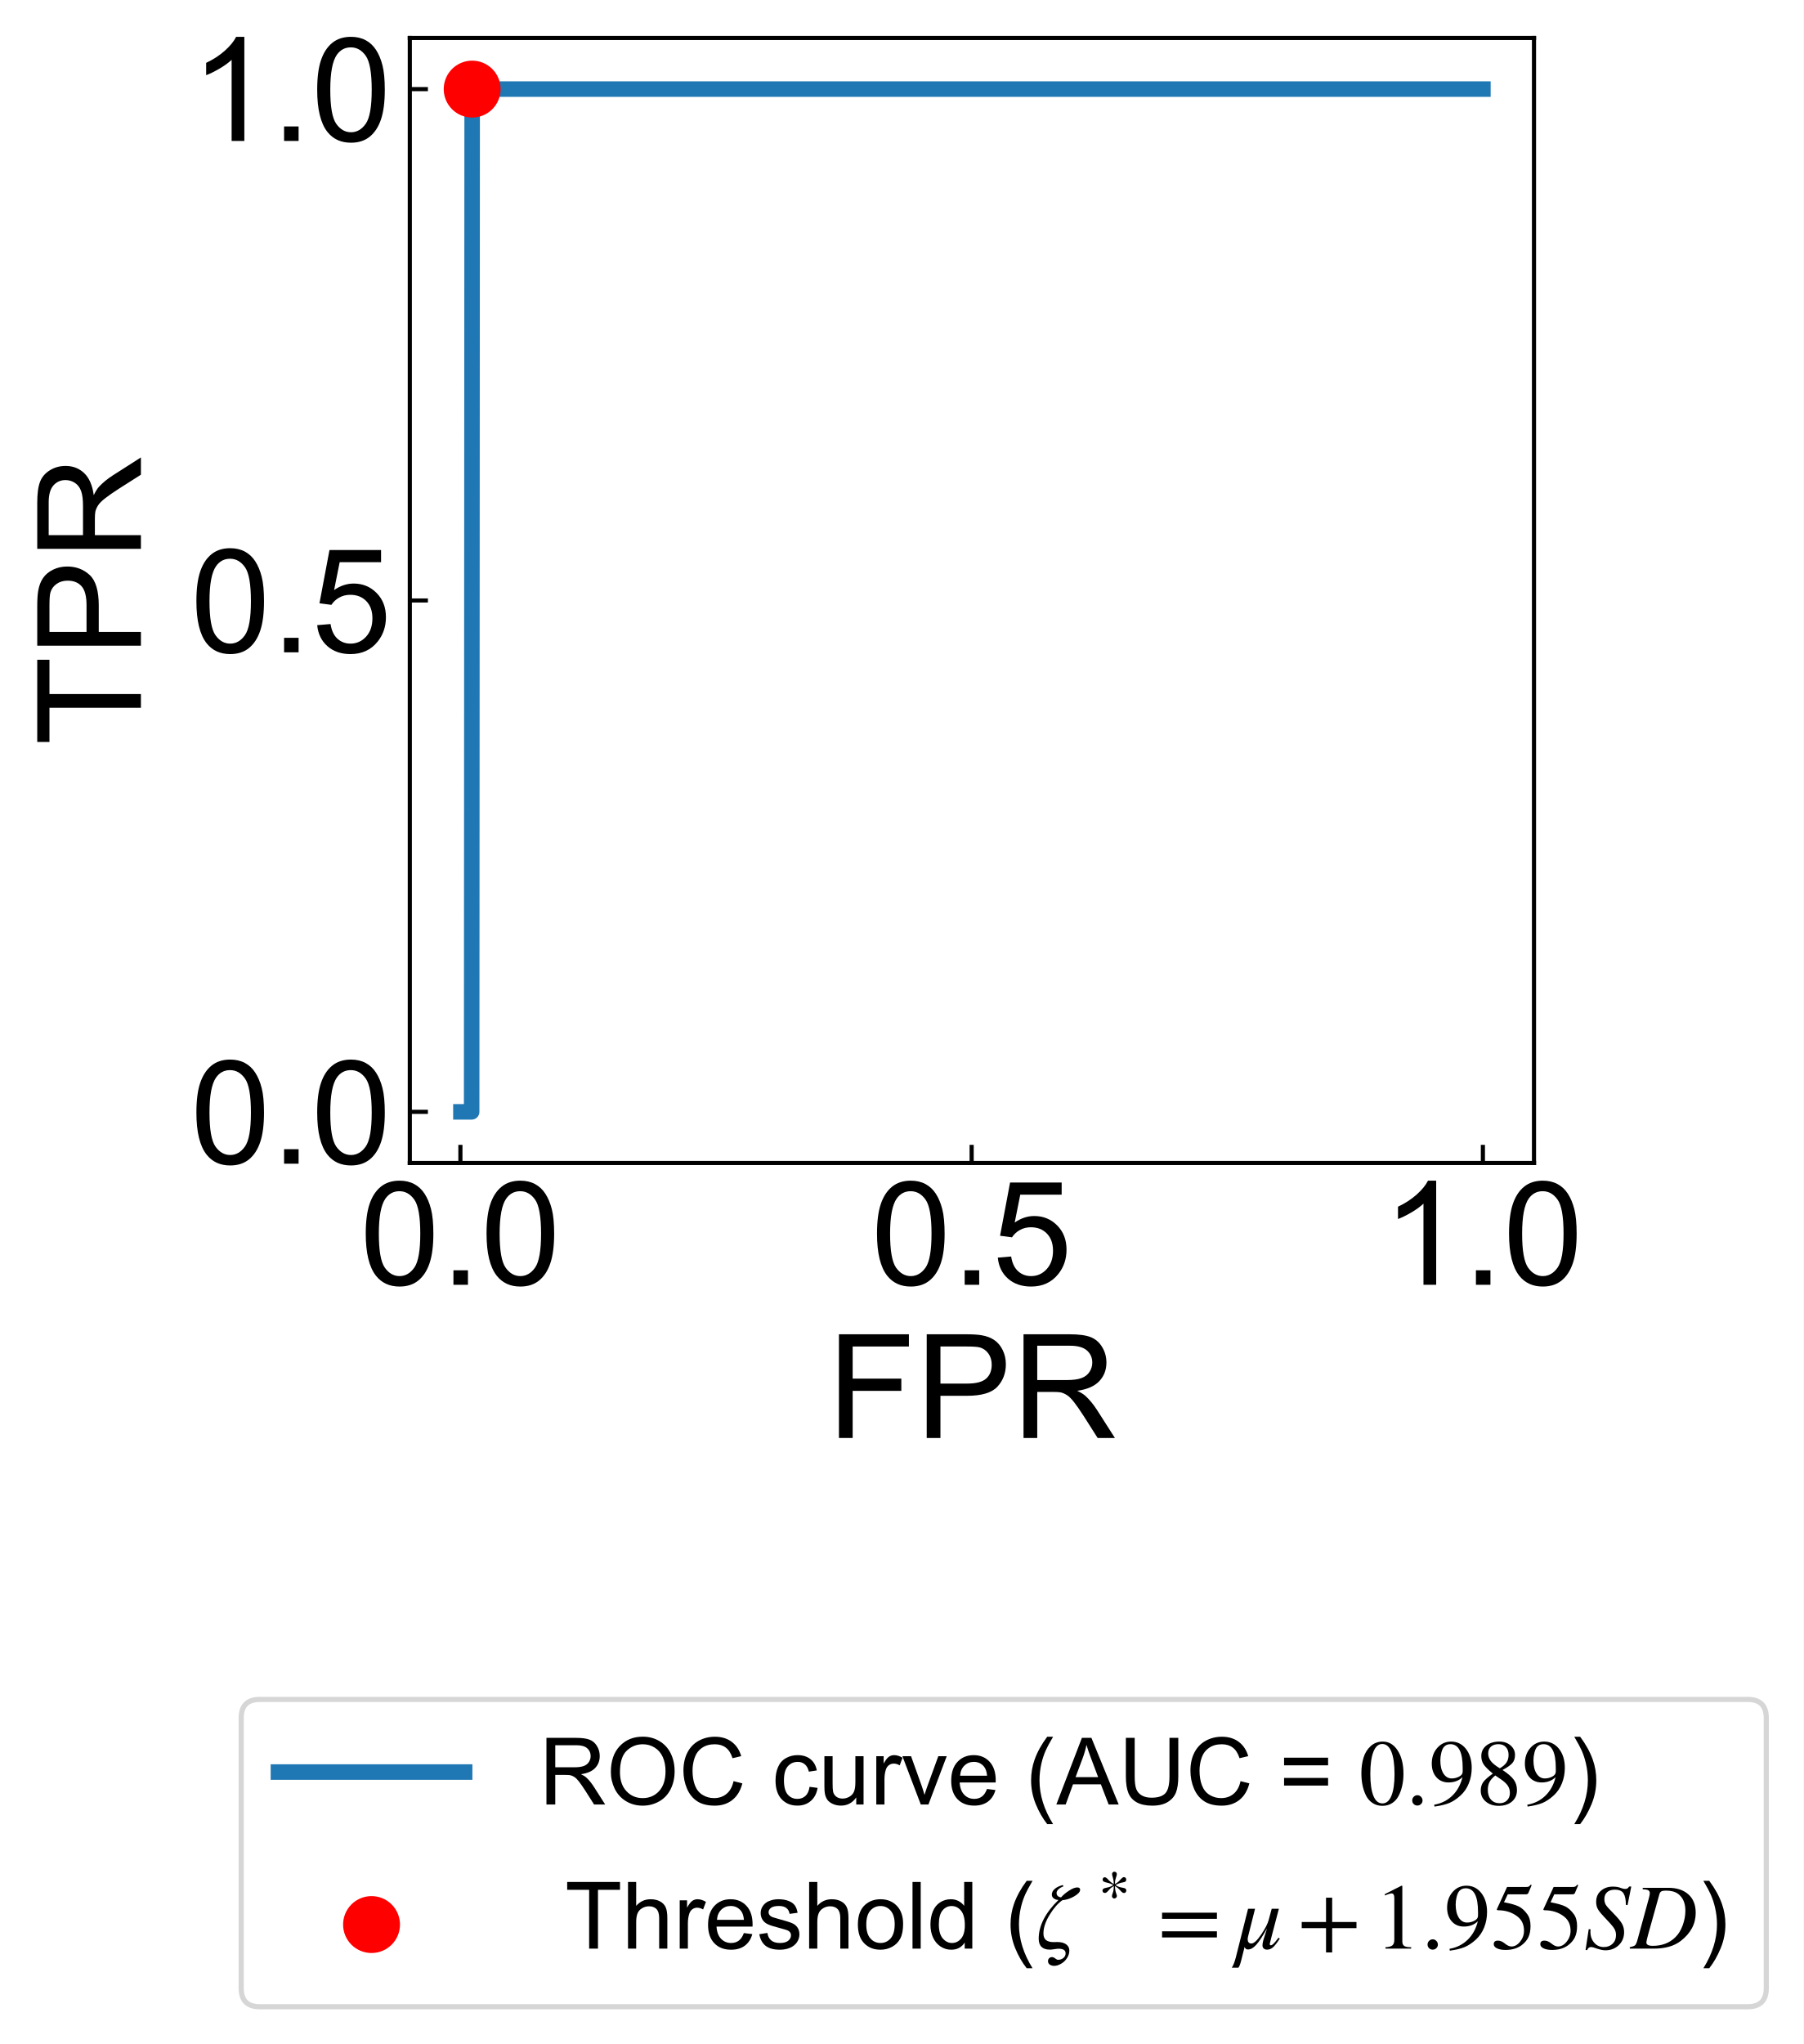
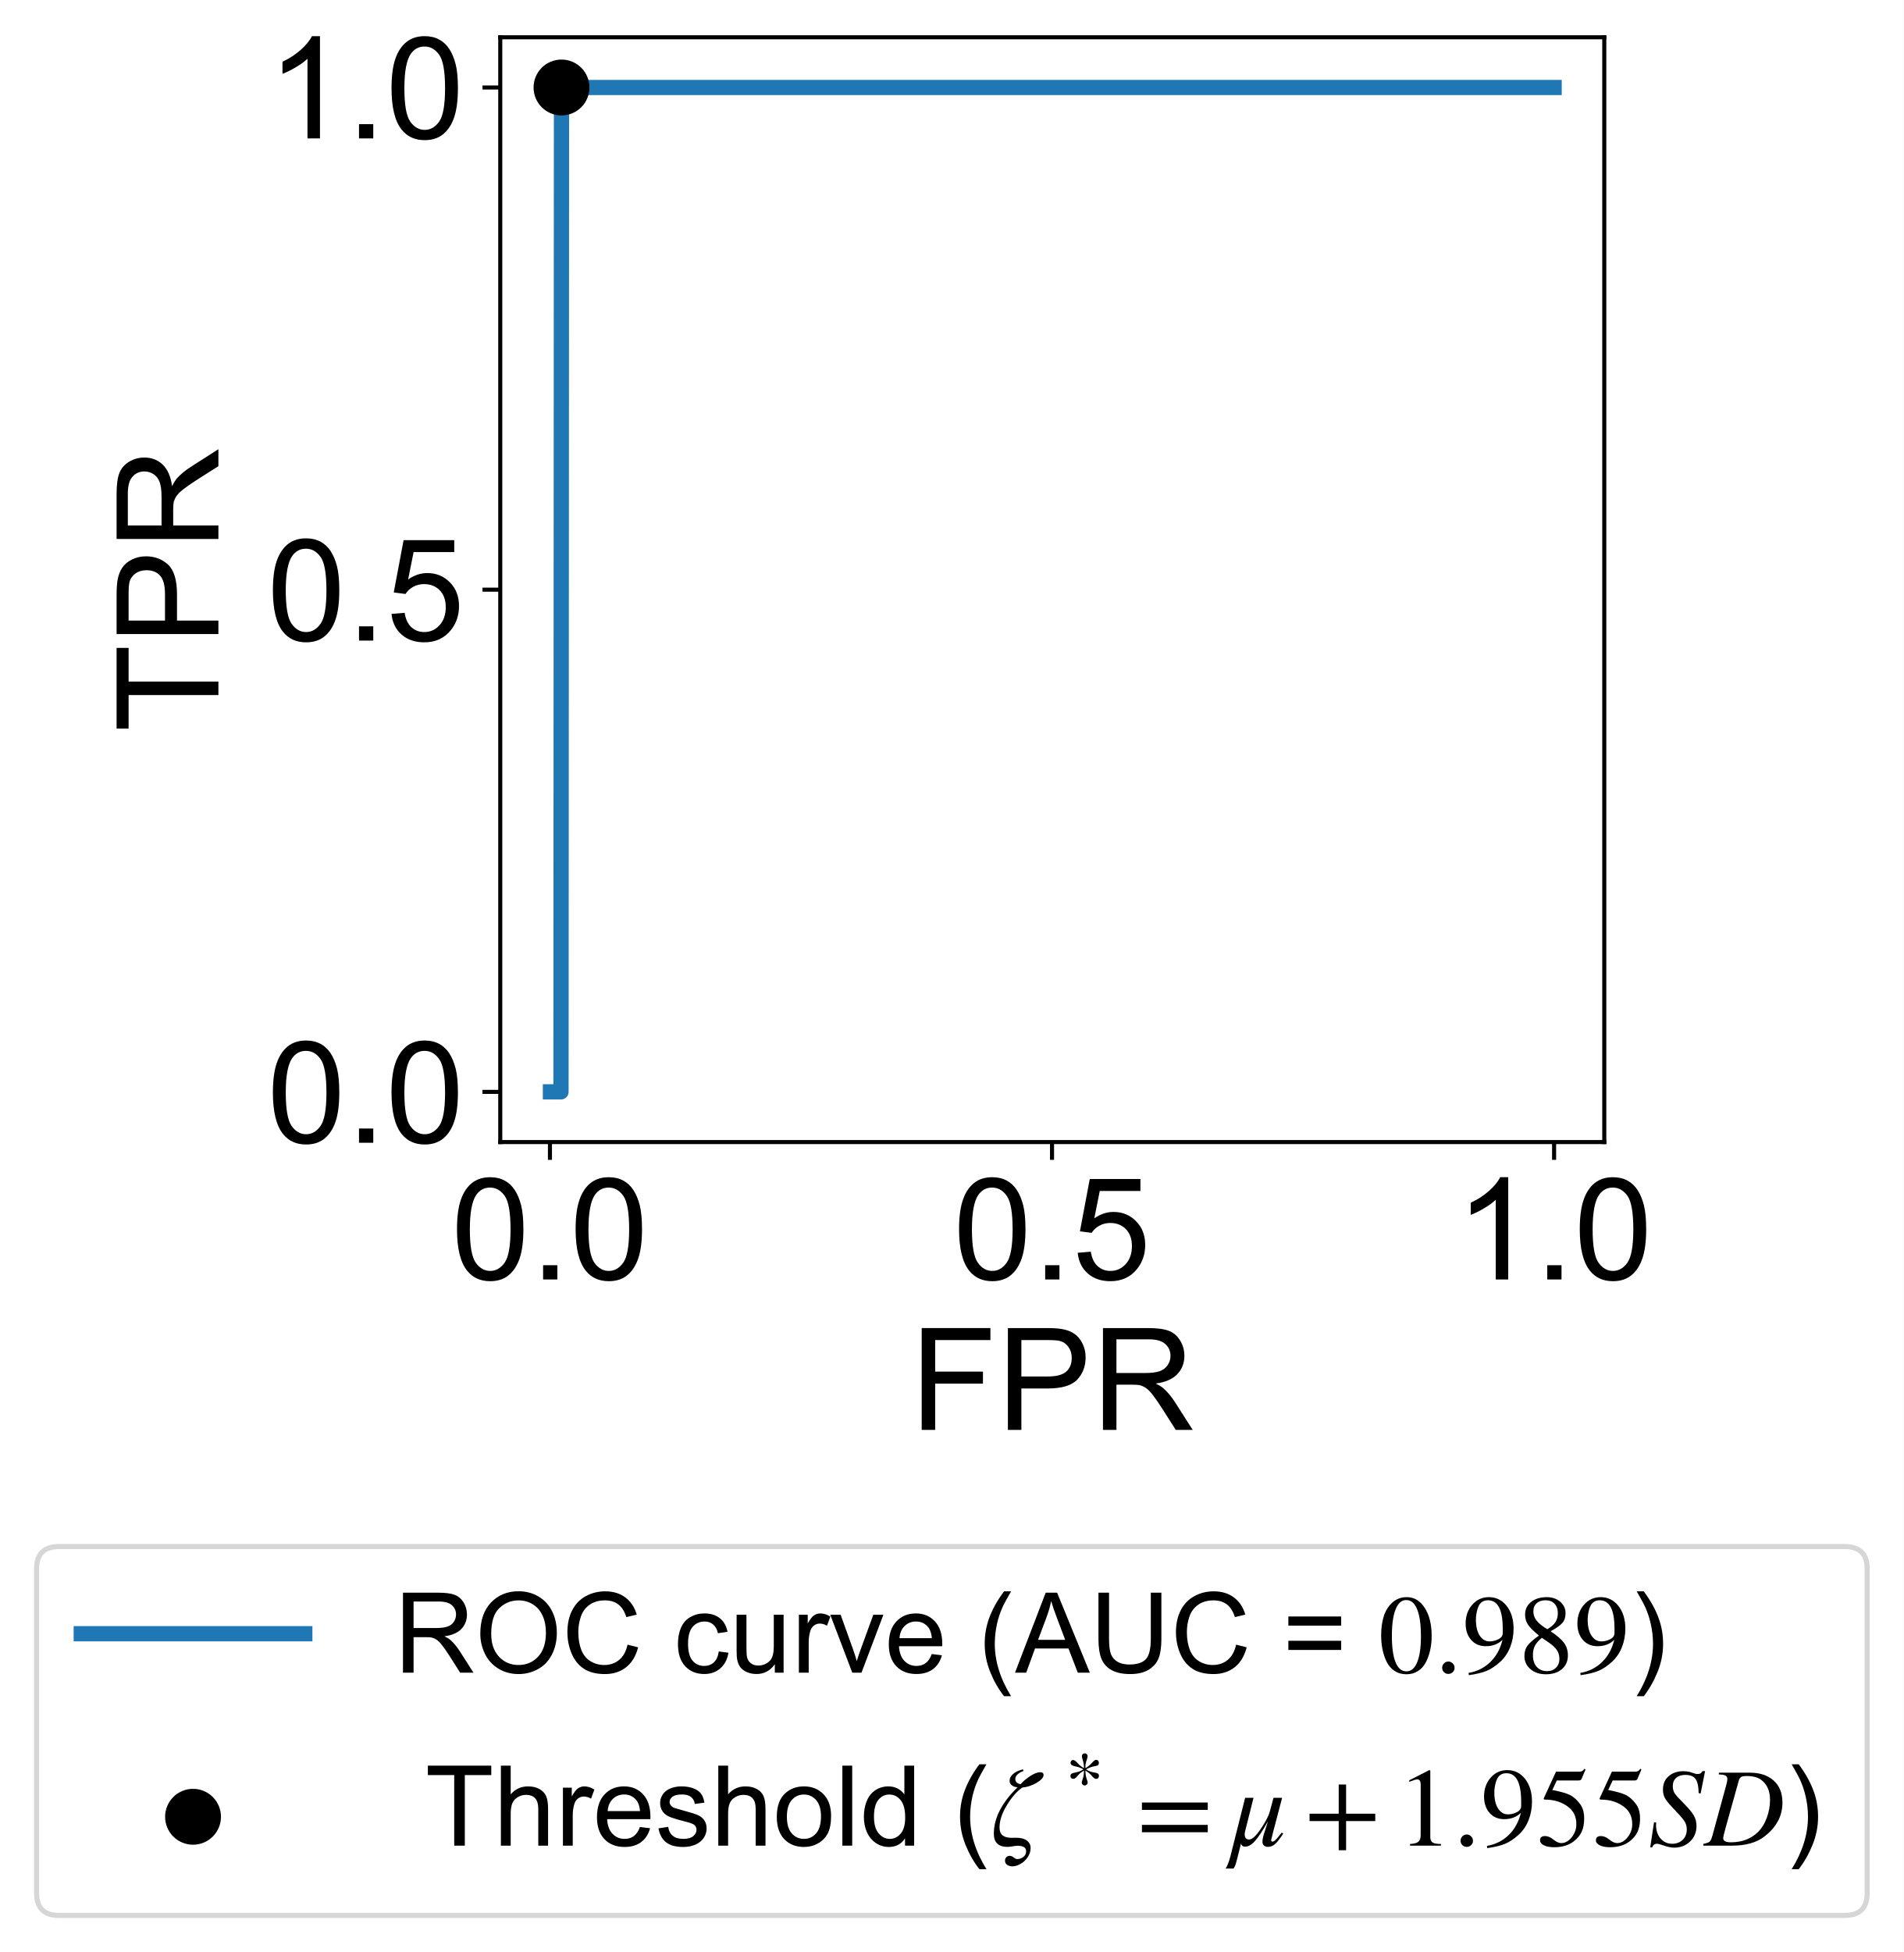
- <svg xmlns="http://www.w3.org/2000/svg" xmlns:xlink="http://www.w3.org/1999/xlink" height="395.057pt" version="1.1" viewBox="0 0 348.667 395.057" width="348.667pt">
+ <svg xmlns="http://www.w3.org/2000/svg" xmlns:xlink="http://www.w3.org/1999/xlink" height="384.185pt" version="1.1" viewBox="0 0 374.76 384.185" width="374.76pt">
  <defs>
    <style type="text/css">
*{stroke-linecap:butt;stroke-linejoin:round;}
  </style>
  </defs>
  <g id="figure_1">
    <g id="patch_1">
-       <path d="M 0 395.057  L 348.667 395.057  L 348.667 0  L 0 0  z " style="fill:#ffffff;" />
+       <path d="M 0 384.185  L 374.76 384.185  L 374.76 0  L 0 0  z " style="fill:#ffffff;" />
    </g>
    <g id="axes_1">
      <g id="patch_2">
-         <path d="M 79.227 224.777  L 296.558 224.777  L 296.558 7.337  L 79.227 7.337  z " style="fill:#ffffff;" />
+         <path d="M 98.479 224.777  L 315.81 224.777  L 315.81 7.337  L 98.479 7.337  z " style="fill:#ffffff;" />
      </g>
      <g id="line2d_1">
-         <path clip-path="url(#p631945761e)" d="M 286.679 17.221  L 206.463 17.221  L 182.966 17.221  L 165.169 17.221  L 150.108 17.221  L 139.924 17.221  L 132.938 17.221  L 128.62 17.221  L 124.929 17.221  L 122.128 17.221  L 118.437 17.221  L 113.988 17.221  L 110.857 17.221  L 107.1 17.221  L 104.002 17.221  L 101.003 17.221  L 98.366 17.221  L 96.554 17.221  L 95.697 17.221  L 95.301 17.221  L 94.774 17.221  L 94.181 17.221  L 93.917 17.221  L 93.752 17.221  L 93.588 17.221  L 93.522 17.221  L 93.357 17.221  L 93.225 17.221  L 93.159 17.221  L 93.027 17.221  L 92.896 17.221  L 92.764 17.221  L 92.665 17.221  L 92.566 17.221  L 92.401 17.221  L 92.302 17.221  L 92.171 17.221  L 92.072 17.221  L 91.973 17.221  L 91.808 17.221  L 91.643 17.221  L 91.445 17.221  L 91.281 17.221  L 91.182 214.894  L 91.116 214.894  L 91.083 214.894  L 91.05 214.894  L 90.984 214.894  L 90.918 214.894  L 90.918 214.894  L 90.786 214.894  L 90.72 214.894  L 90.655 214.894  L 90.556 214.894  L 90.49 214.894  L 90.424 214.894  L 90.358 214.894  L 90.292 214.894  L 90.193 214.894  L 90.127 214.894  L 89.929 214.894  L 89.765 214.894  L 89.699 214.894  L 89.468 214.894  L 89.27 214.894  L 89.171 214.894  L 89.171 214.894  L 89.139 214.894  L 89.139 214.894  L 89.139 214.894  L 89.139 214.894  L 89.139 214.894  L 89.139 214.894  L 89.139 214.894  L 89.139 214.894  L 89.139 214.894  L 89.139 214.894  L 89.139 214.894  L 89.106 214.894  L 89.106 214.894  L 89.106 214.894  L 89.106 214.894  L 89.106 214.894  L 89.106 214.894  L 89.106 214.894  L 89.106 214.894  L 89.106 214.894  L 89.106 214.894  L 89.106 214.894  L 89.106 214.894  L 89.106 214.894  L 89.106 214.894  L 89.106 214.894  L 89.106 214.894  L 89.106 214.894  L 89.106 214.894  L 89.106 214.894  L 89.106 214.894  L 89.106 214.894  L 89.106 214.894  L 89.106 214.894  " style="fill:none;stroke:#1f77b4;stroke-linecap:square;stroke-width:3;" />
+         <path clip-path="url(#p79694d69e8)" d="M 305.932 17.221  L 225.716 17.221  L 202.218 17.221  L 184.421 17.221  L 169.36 17.221  L 159.177 17.221  L 152.19 17.221  L 147.873 17.221  L 144.181 17.221  L 141.38 17.221  L 137.689 17.221  L 133.24 17.221  L 130.109 17.221  L 126.352 17.221  L 123.254 17.221  L 120.255 17.221  L 117.619 17.221  L 115.806 17.221  L 114.949 17.221  L 114.554 17.221  L 114.026 17.221  L 113.433 17.221  L 113.169 17.221  L 113.005 17.221  L 112.84 17.221  L 112.774 17.221  L 112.609 17.221  L 112.477 17.221  L 112.411 17.221  L 112.28 17.221  L 112.148 17.221  L 112.016 17.221  L 111.917 17.221  L 111.818 17.221  L 111.653 17.221  L 111.555 17.221  L 111.423 17.221  L 111.324 17.221  L 111.225 17.221  L 111.06 17.221  L 110.895 17.221  L 110.698 17.221  L 110.533 17.221  L 110.434 214.894  L 110.368 214.894  L 110.335 214.894  L 110.302 214.894  L 110.236 214.894  L 110.17 214.894  L 110.17 214.894  L 110.039 214.894  L 109.973 214.894  L 109.907 214.894  L 109.808 214.894  L 109.742 214.894  L 109.676 214.894  L 109.61 214.894  L 109.544 214.894  L 109.445 214.894  L 109.379 214.894  L 109.182 214.894  L 109.017 214.894  L 108.951 214.894  L 108.72 214.894  L 108.523 214.894  L 108.424 214.894  L 108.424 214.894  L 108.391 214.894  L 108.391 214.894  L 108.391 214.894  L 108.391 214.894  L 108.391 214.894  L 108.391 214.894  L 108.391 214.894  L 108.391 214.894  L 108.391 214.894  L 108.391 214.894  L 108.391 214.894  L 108.358 214.894  L 108.358 214.894  L 108.358 214.894  L 108.358 214.894  L 108.358 214.894  L 108.358 214.894  L 108.358 214.894  L 108.358 214.894  L 108.358 214.894  L 108.358 214.894  L 108.358 214.894  L 108.358 214.894  L 108.358 214.894  L 108.358 214.894  L 108.358 214.894  L 108.358 214.894  L 108.358 214.894  L 108.358 214.894  L 108.358 214.894  L 108.358 214.894  L 108.358 214.894  L 108.358 214.894  L 108.358 214.894  " style="fill:none;stroke:#1f77b4;stroke-linecap:square;stroke-width:3;" />
      </g>
      <g id="PathCollection_1">
        <defs>
-           <path d="M 0 5  C 1.326 5 2.598 4.473 3.536 3.536  C 4.473 2.598 5 1.326 5 0  C 5 -1.326 4.473 -2.598 3.536 -3.536  C 2.598 -4.473 1.326 -5 0 -5  C -1.326 -5 -2.598 -4.473 -3.536 -3.536  C -4.473 -2.598 -5 -1.326 -5 0  C -5 1.326 -4.473 2.598 -3.536 3.536  C -2.598 4.473 -1.326 5 0 5  z " id="me3231619fa" style="stroke:#ff0000;" />
+           <path d="M 0 5  C 1.326 5 2.598 4.473 3.536 3.536  C 4.473 2.598 5 1.326 5 0  C 5 -1.326 4.473 -2.598 3.536 -3.536  C 2.598 -4.473 1.326 -5 0 -5  C -1.326 -5 -2.598 -4.473 -3.536 -3.536  C -4.473 -2.598 -5 -1.326 -5 0  C -5 1.326 -4.473 2.598 -3.536 3.536  C -2.598 4.473 -1.326 5 0 5  z " id="m059c9d58eb" style="stroke:#000000;" />
        </defs>
-         <g clip-path="url(#p631945761e)">
-           <use style="fill:#ff0000;stroke:#ff0000;" x="91.281" xlink:href="#me3231619fa" y="17.221" />
+         <g clip-path="url(#p79694d69e8)">
+           <use style="stroke:#000000;" x="110.533" xlink:href="#m059c9d58eb" y="17.221" />
        </g>
      </g>
      <g id="matplotlib.axis_1">
        <g id="xtick_1">
          <g id="line2d_2">
            <defs>
-               <path d="M 0 0  L 0 -3.5  " id="mc881241158" style="stroke:#000000;stroke-width:0.8;" />
-             </defs>
-             <g>
-               <use style="stroke:#000000;stroke-width:0.8;" x="89.007" xlink:href="#mc881241158" y="224.777" />
+               <path d="M 0 0  L 0 3.5  " id="m84f52d909e" style="stroke:#000000;stroke-width:0.8;" />
+             </defs>
+             <g>
+               <use style="stroke:#000000;stroke-width:0.8;" x="108.259" xlink:href="#m84f52d909e" y="224.777" />
            </g>
          </g>
          <g id="text_1">
            <defs>
              <path d="M 4.156 35.297  Q 4.156 48 6.766 55.734  Q 9.375 63.484 14.516 67.672  Q 19.672 71.875 27.484 71.875  Q 33.25 71.875 37.594 69.547  Q 41.938 67.234 44.766 62.859  Q 47.609 58.5 49.219 52.219  Q 50.828 45.953 50.828 35.297  Q 50.828 22.703 48.234 14.969  Q 45.656 7.234 40.5 3  Q 35.359 -1.219 27.484 -1.219  Q 17.141 -1.219 11.234 6.203  Q 4.156 15.141 4.156 35.297  z M 13.188 35.297  Q 13.188 17.672 17.312 11.828  Q 21.438 6 27.484 6  Q 33.547 6 37.672 11.859  Q 41.797 17.719 41.797 35.297  Q 41.797 52.984 37.672 58.781  Q 33.547 64.594 27.391 64.594  Q 21.344 64.594 17.719 59.469  Q 13.188 52.938 13.188 35.297  z " id="ArialMT-48" />
              <path d="M 9.078 0  L 9.078 10.016  L 19.094 10.016  L 19.094 0  z " id="ArialMT-46" />
            </defs>
-             <g transform="translate(69.5467 248.3192)scale(0.28 -0.28)">
+             <g transform="translate(88.79895 251.8192)scale(0.28 -0.28)">
              <use xlink:href="#ArialMT-48" />
              <use x="55.615" xlink:href="#ArialMT-46" />
              <use x="83.398" xlink:href="#ArialMT-48" />
            </g>
          </g>
        </g>
        <g id="xtick_2">
          <g id="line2d_3">
            <g>
-               <use style="stroke:#000000;stroke-width:0.8;" x="187.843" xlink:href="#mc881241158" y="224.777" />
+               <use style="stroke:#000000;stroke-width:0.8;" x="207.095" xlink:href="#m84f52d909e" y="224.777" />
            </g>
          </g>
          <g id="text_2">
            <defs>
              <path d="M 4.156 18.75  L 13.375 19.531  Q 14.406 12.797 18.141 9.391  Q 21.875 6 27.156 6  Q 33.5 6 37.891 10.781  Q 42.281 15.578 42.281 23.484  Q 42.281 31 38.062 35.344  Q 33.844 39.703 27 39.703  Q 22.75 39.703 19.328 37.766  Q 15.922 35.844 13.969 32.766  L 5.719 33.844  L 12.641 70.609  L 48.25 70.609  L 48.25 62.203  L 19.672 62.203  L 15.828 42.969  Q 22.266 47.469 29.344 47.469  Q 38.719 47.469 45.156 40.969  Q 51.609 34.469 51.609 24.266  Q 51.609 14.547 45.953 7.469  Q 39.062 -1.219 27.156 -1.219  Q 17.391 -1.219 11.203 4.25  Q 5.031 9.719 4.156 18.75  z " id="ArialMT-53" />
            </defs>
-             <g transform="translate(168.3831 248.3192)scale(0.28 -0.28)">
+             <g transform="translate(187.6353 251.8192)scale(0.28 -0.28)">
              <use xlink:href="#ArialMT-48" />
              <use x="55.615" xlink:href="#ArialMT-46" />
              <use x="83.398" xlink:href="#ArialMT-53" />
            </g>
          </g>
        </g>
        <g id="xtick_3">
          <g id="line2d_4">
            <g>
-               <use style="stroke:#000000;stroke-width:0.8;" x="286.679" xlink:href="#mc881241158" y="224.777" />
+               <use style="stroke:#000000;stroke-width:0.8;" x="305.932" xlink:href="#m84f52d909e" y="224.777" />
            </g>
          </g>
          <g id="text_3">
            <defs>
              <path d="M 37.25 0  L 28.469 0  L 28.469 56  Q 25.297 52.984 20.141 49.953  Q 14.984 46.922 10.891 45.406  L 10.891 53.906  Q 18.266 57.375 23.781 62.297  Q 29.297 67.234 31.594 71.875  L 37.25 71.875  z " id="ArialMT-49" />
            </defs>
-             <g transform="translate(267.2194 248.3192)scale(0.28 -0.28)">
+             <g transform="translate(286.4717 251.8192)scale(0.28 -0.28)">
              <use xlink:href="#ArialMT-49" />
              <use x="55.615" xlink:href="#ArialMT-46" />
              <use x="83.398" xlink:href="#ArialMT-48" />
            </g>
          </g>
        </g>
        <g id="text_4">
          <defs>
            <path d="M 8.203 0  L 8.203 71.578  L 56.5 71.578  L 56.5 63.141  L 17.672 63.141  L 17.672 40.969  L 51.266 40.969  L 51.266 32.516  L 17.672 32.516  L 17.672 0  z " id="ArialMT-70" />
            <path d="M 7.719 0  L 7.719 71.578  L 34.719 71.578  Q 41.844 71.578 45.609 70.906  Q 50.875 70.016 54.438 67.547  Q 58.016 65.094 60.188 60.641  Q 62.359 56.203 62.359 50.875  Q 62.359 41.75 56.547 35.422  Q 50.734 29.109 35.547 29.109  L 17.188 29.109  L 17.188 0  z M 17.188 37.547  L 35.688 37.547  Q 44.875 37.547 48.734 40.969  Q 52.594 44.391 52.594 50.594  Q 52.594 55.078 50.312 58.266  Q 48.047 61.469 44.344 62.5  Q 41.938 63.141 35.5 63.141  L 17.188 63.141  z " id="ArialMT-80" />
            <path d="M 7.859 0  L 7.859 71.578  L 39.594 71.578  Q 49.172 71.578 54.141 69.641  Q 59.125 67.719 62.109 62.828  Q 65.094 57.953 65.094 52.047  Q 65.094 44.438 60.156 39.203  Q 55.219 33.984 44.922 32.562  Q 48.688 30.766 50.641 29  Q 54.781 25.203 58.5 19.484  L 70.953 0  L 59.031 0  L 49.562 14.891  Q 45.406 21.344 42.719 24.75  Q 40.047 28.172 37.922 29.531  Q 35.797 30.906 33.594 31.453  Q 31.984 31.781 28.328 31.781  L 17.328 31.781  L 17.328 0  z M 17.328 39.984  L 37.703 39.984  Q 44.188 39.984 47.844 41.328  Q 51.516 42.672 53.422 45.625  Q 55.328 48.578 55.328 52.047  Q 55.328 57.125 51.641 60.391  Q 47.953 63.672 39.984 63.672  L 17.328 63.672  z " id="ArialMT-82" />
          </defs>
-           <g transform="translate(159.8925 277.9261)scale(0.28 -0.28)">
+           <g transform="translate(179.1447 281.4261)scale(0.28 -0.28)">
            <use xlink:href="#ArialMT-70" />
            <use x="61.084" xlink:href="#ArialMT-80" />
            <use x="127.783" xlink:href="#ArialMT-82" />
          </g>
        </g>
      </g>
      <g id="matplotlib.axis_2">
        <g id="ytick_1">
          <g id="line2d_5">
            <defs>
-               <path d="M 0 0  L 3.5 0  " id="m7cd17fc19a" style="stroke:#000000;stroke-width:0.8;" />
-             </defs>
-             <g>
-               <use style="stroke:#000000;stroke-width:0.8;" x="79.227" xlink:href="#m7cd17fc19a" y="214.894" />
+               <path d="M 0 0  L -3.5 0  " id="mc8d5501d9b" style="stroke:#000000;stroke-width:0.8;" />
+             </defs>
+             <g>
+               <use style="stroke:#000000;stroke-width:0.8;" x="98.479" xlink:href="#mc8d5501d9b" y="214.894" />
            </g>
          </g>
          <g id="text_5">
-             <g transform="translate(36.80687 224.9146)scale(0.28 -0.28)">
+             <g transform="translate(52.55912 224.9146)scale(0.28 -0.28)">
              <use xlink:href="#ArialMT-48" />
              <use x="55.615" xlink:href="#ArialMT-46" />
              <use x="83.398" xlink:href="#ArialMT-48" />
            </g>
          </g>
        </g>
        <g id="ytick_2">
          <g id="line2d_6">
            <g>
-               <use style="stroke:#000000;stroke-width:0.8;" x="79.227" xlink:href="#m7cd17fc19a" y="116.057" />
+               <use style="stroke:#000000;stroke-width:0.8;" x="98.479" xlink:href="#mc8d5501d9b" y="116.057" />
            </g>
          </g>
          <g id="text_6">
-             <g transform="translate(36.80687 126.0782)scale(0.28 -0.28)">
+             <g transform="translate(52.55912 126.0782)scale(0.28 -0.28)">
              <use xlink:href="#ArialMT-48" />
              <use x="55.615" xlink:href="#ArialMT-46" />
              <use x="83.398" xlink:href="#ArialMT-53" />
            </g>
          </g>
        </g>
        <g id="ytick_3">
          <g id="line2d_7">
            <g>
-               <use style="stroke:#000000;stroke-width:0.8;" x="79.227" xlink:href="#m7cd17fc19a" y="17.221" />
+               <use style="stroke:#000000;stroke-width:0.8;" x="98.479" xlink:href="#mc8d5501d9b" y="17.221" />
            </g>
          </g>
          <g id="text_7">
-             <g transform="translate(36.80687 27.24188)scale(0.28 -0.28)">
+             <g transform="translate(52.55912 27.24188)scale(0.28 -0.28)">
              <use xlink:href="#ArialMT-49" />
              <use x="55.615" xlink:href="#ArialMT-46" />
              <use x="83.398" xlink:href="#ArialMT-48" />
            </g>
          </g>
        </g>
        <g id="text_8">
          <defs>
            <path d="M 25.922 0  L 25.922 63.141  L 2.344 63.141  L 2.344 71.578  L 59.078 71.578  L 59.078 63.141  L 35.406 63.141  L 35.406 0  z " id="ArialMT-84" />
          </defs>
-           <g transform="translate(27.24188 144.0573)rotate(-90)scale(0.28 -0.28)">
+           <g transform="translate(42.99412 144.0573)rotate(-90)scale(0.28 -0.28)">
            <use xlink:href="#ArialMT-84" />
            <use x="61.084" xlink:href="#ArialMT-80" />
            <use x="127.783" xlink:href="#ArialMT-82" />
          </g>
        </g>
      </g>
      <g id="patch_3">
-         <path d="M 79.227 224.777  L 79.227 7.337  " style="fill:none;stroke:#000000;stroke-linecap:square;stroke-linejoin:miter;stroke-width:0.8;" />
+         <path d="M 98.479 224.777  L 98.479 7.337  " style="fill:none;stroke:#000000;stroke-linecap:square;stroke-linejoin:miter;stroke-width:0.8;" />
      </g>
      <g id="patch_4">
-         <path d="M 296.558 224.777  L 296.558 7.337  " style="fill:none;stroke:#000000;stroke-linecap:square;stroke-linejoin:miter;stroke-width:0.8;" />
+         <path d="M 315.81 224.777  L 315.81 7.337  " style="fill:none;stroke:#000000;stroke-linecap:square;stroke-linejoin:miter;stroke-width:0.8;" />
      </g>
      <g id="patch_5">
-         <path d="M 79.227 224.777  L 296.558 224.777  " style="fill:none;stroke:#000000;stroke-linecap:square;stroke-linejoin:miter;stroke-width:0.8;" />
+         <path d="M 98.479 224.777  L 315.81 224.777  " style="fill:none;stroke:#000000;stroke-linecap:square;stroke-linejoin:miter;stroke-width:0.8;" />
      </g>
      <g id="patch_6">
-         <path d="M 79.227 7.337  L 296.558 7.337  " style="fill:none;stroke:#000000;stroke-linecap:square;stroke-linejoin:miter;stroke-width:0.8;" />
+         <path d="M 98.479 7.337  L 315.81 7.337  " style="fill:none;stroke:#000000;stroke-linecap:square;stroke-linejoin:miter;stroke-width:0.8;" />
      </g>
      <g id="legend_1">
        <g id="patch_7">
-           <path d="M 50.227 387.857  L 337.867 387.857  Q 341.467 387.857 341.467 384.257  L 341.467 332.057  Q 341.467 328.457 337.867 328.457  L 50.227 328.457  Q 46.627 328.457 46.627 332.057  L 46.627 384.257  Q 46.627 387.857 50.227 387.857  z " style="fill:#ffffff;opacity:0.8;stroke:#cccccc;stroke-linejoin:miter;" />
+           <path d="M 11.6 376.985  L 363.16 376.985  Q 367.56 376.985 367.56 372.585  L 367.56 308.785  Q 367.56 304.385 363.16 304.385  L 11.6 304.385  Q 7.2 304.385 7.2 308.785  L 7.2 372.585  Q 7.2 376.985 11.6 376.985  z " style="fill:#ffffff;opacity:0.8;stroke:#cccccc;stroke-linejoin:miter;" />
        </g>
        <g id="line2d_8">
-           <path d="M 53.827 342.497  L 89.827 342.497  " style="fill:none;stroke:#1f77b4;stroke-linecap:square;stroke-width:3;" />
+           <path d="M 16 321.545  L 60 321.545  " style="fill:none;stroke:#1f77b4;stroke-linecap:square;stroke-width:3;" />
        </g>
        <g id="line2d_9" />
        <g id="text_9">
          <defs>
            <path d="M 4.828 34.859  Q 4.828 52.688 14.391 62.766  Q 23.969 72.859 39.109 72.859  Q 49.031 72.859 56.984 68.109  Q 64.938 63.375 69.109 54.906  Q 73.297 46.438 73.297 35.688  Q 73.297 24.812 68.891 16.219  Q 64.5 7.625 56.438 3.203  Q 48.391 -1.219 39.062 -1.219  Q 28.953 -1.219 20.984 3.656  Q 13.031 8.547 8.922 16.984  Q 4.828 25.438 4.828 34.859  z M 14.594 34.719  Q 14.594 21.781 21.547 14.328  Q 28.516 6.891 39.016 6.891  Q 49.703 6.891 56.609 14.406  Q 63.531 21.922 63.531 35.75  Q 63.531 44.484 60.578 51  Q 57.625 57.516 51.922 61.109  Q 46.234 64.703 39.156 64.703  Q 29.109 64.703 21.844 57.781  Q 14.594 50.875 14.594 34.719  z " id="ArialMT-79" />
            <path d="M 58.797 25.094  L 68.266 22.703  Q 65.281 11.031 57.547 4.906  Q 49.812 -1.219 38.625 -1.219  Q 27.047 -1.219 19.797 3.484  Q 12.547 8.203 8.766 17.141  Q 4.984 26.078 4.984 36.328  Q 4.984 47.516 9.25 55.828  Q 13.531 64.156 21.406 68.469  Q 29.297 72.797 38.766 72.797  Q 49.516 72.797 56.828 67.328  Q 64.156 61.859 67.047 51.953  L 57.719 49.75  Q 55.219 57.562 50.484 61.125  Q 45.75 64.703 38.578 64.703  Q 30.328 64.703 24.781 60.734  Q 19.234 56.781 16.984 50.109  Q 14.75 43.453 14.75 36.375  Q 14.75 27.25 17.406 20.438  Q 20.062 13.625 25.672 10.25  Q 31.297 6.891 37.844 6.891  Q 45.797 6.891 51.312 11.469  Q 56.844 16.062 58.797 25.094  z " id="ArialMT-67" />
            <path id="ArialMT-32" />
            <path d="M 40.438 19  L 49.078 17.875  Q 47.656 8.938 41.812 3.875  Q 35.984 -1.172 27.484 -1.172  Q 16.844 -1.172 10.375 5.781  Q 3.906 12.75 3.906 25.734  Q 3.906 34.125 6.688 40.422  Q 9.469 46.734 15.156 49.875  Q 20.844 53.031 27.547 53.031  Q 35.984 53.031 41.359 48.75  Q 46.734 44.484 48.25 36.625  L 39.703 35.297  Q 38.484 40.531 35.375 43.156  Q 32.281 45.797 27.875 45.797  Q 21.234 45.797 17.078 41.031  Q 12.938 36.281 12.938 25.984  Q 12.938 15.531 16.938 10.797  Q 20.953 6.062 27.391 6.062  Q 32.562 6.062 36.031 9.234  Q 39.5 12.406 40.438 19  z " id="ArialMT-99" />
            <path d="M 40.578 0  L 40.578 7.625  Q 34.516 -1.172 24.125 -1.172  Q 19.531 -1.172 15.547 0.578  Q 11.578 2.344 9.641 5  Q 7.719 7.672 6.938 11.531  Q 6.391 14.109 6.391 19.734  L 6.391 51.859  L 15.188 51.859  L 15.188 23.094  Q 15.188 16.219 15.719 13.812  Q 16.547 10.359 19.234 8.375  Q 21.922 6.391 25.875 6.391  Q 29.828 6.391 33.297 8.422  Q 36.766 10.453 38.203 13.938  Q 39.656 17.438 39.656 24.078  L 39.656 51.859  L 48.438 51.859  L 48.438 0  z " id="ArialMT-117" />
            <path d="M 6.5 0  L 6.5 51.859  L 14.406 51.859  L 14.406 44  Q 17.438 49.516 20 51.266  Q 22.562 53.031 25.641 53.031  Q 30.078 53.031 34.672 50.203  L 31.641 42.047  Q 28.422 43.953 25.203 43.953  Q 22.312 43.953 20.016 42.219  Q 17.719 40.484 16.75 37.406  Q 15.281 32.719 15.281 27.156  L 15.281 0  z " id="ArialMT-114" />
            <path d="M 21 0  L 1.266 51.859  L 10.547 51.859  L 21.688 20.797  Q 23.484 15.766 25 10.359  Q 26.172 14.453 28.266 20.219  L 39.797 51.859  L 48.828 51.859  L 29.203 0  z " id="ArialMT-118" />
            <path d="M 42.094 16.703  L 51.172 15.578  Q 49.031 7.625 43.219 3.219  Q 37.406 -1.172 28.375 -1.172  Q 17 -1.172 10.328 5.828  Q 3.656 12.844 3.656 25.484  Q 3.656 38.578 10.391 45.797  Q 17.141 53.031 27.875 53.031  Q 38.281 53.031 44.875 45.953  Q 51.469 38.875 51.469 26.031  Q 51.469 25.25 51.422 23.688  L 12.75 23.688  Q 13.234 15.141 17.578 10.594  Q 21.922 6.062 28.422 6.062  Q 33.25 6.062 36.672 8.594  Q 40.094 11.141 42.094 16.703  z M 13.234 30.906  L 42.188 30.906  Q 41.609 37.453 38.875 40.719  Q 34.672 45.797 27.984 45.797  Q 21.922 45.797 17.797 41.75  Q 13.672 37.703 13.234 30.906  z " id="ArialMT-101" />
            <path d="M 23.391 -21.047  Q 16.109 -11.859 11.078 0.438  Q 6.062 12.75 6.062 25.922  Q 6.062 37.547 9.812 48.188  Q 14.203 60.547 23.391 72.797  L 29.688 72.797  Q 23.781 62.641 21.875 58.297  Q 18.891 51.562 17.188 44.234  Q 15.094 35.109 15.094 25.875  Q 15.094 2.391 29.688 -21.047  z " id="ArialMT-40" />
            <path d="M -0.141 0  L 27.344 71.578  L 37.547 71.578  L 66.844 0  L 56.062 0  L 47.703 21.688  L 17.781 21.688  L 9.906 0  z M 20.516 29.391  L 44.781 29.391  L 37.312 49.219  Q 33.891 58.25 32.234 64.062  Q 30.859 57.172 28.375 50.391  z " id="ArialMT-65" />
            <path d="M 54.688 71.578  L 64.156 71.578  L 64.156 30.219  Q 64.156 19.438 61.719 13.078  Q 59.281 6.734 52.906 2.75  Q 46.531 -1.219 36.188 -1.219  Q 26.125 -1.219 19.719 2.25  Q 13.328 5.719 10.594 12.281  Q 7.859 18.844 7.859 30.219  L 7.859 71.578  L 17.328 71.578  L 17.328 30.281  Q 17.328 20.953 19.062 16.531  Q 20.797 12.109 25.016 9.719  Q 29.25 7.328 35.359 7.328  Q 45.797 7.328 50.234 12.062  Q 54.688 16.797 54.688 30.281  z " id="ArialMT-85" />
            <path d="M 52.828 42.094  L 5.562 42.094  L 5.562 50.297  L 52.828 50.297  z M 52.828 20.359  L 5.562 20.359  L 5.562 28.562  L 52.828 28.562  z " id="ArialMT-61" />
            <path d="M 47.594 33  Q 47.594 26.297 46.297 20.344  Q 45 14.406 42.453 9.406  Q 39.906 4.406 35.406 1.5  Q 30.906 -1.406 25 -1.406  Q 18.906 -1.406 14.297 1.688  Q 9.703 4.797 7.203 10  Q 4.703 15.203 3.547 21.094  Q 2.406 27 2.406 33.594  Q 2.406 42.906 4.703 50.344  Q 7 57.797 12.344 62.688  Q 17.703 67.594 25.406 67.594  Q 35.203 67.594 41.391 58  Q 47.594 48.406 47.594 33  z M 38 32.5  Q 38 48.297 34.641 56.641  Q 31.297 65 24.797 65  Q 18.594 65 15.297 56.594  Q 12 48.203 12 32.906  Q 12 17.5 15.297 9.344  Q 18.594 1.203 25 1.203  Q 31.297 1.203 34.641 9.344  Q 38 17.5 38 32.5  z " id="STIXGeneral-Regular-48" />
            <path d="M 18.094 4.297  Q 18.094 2.094 16.438 0.5  Q 14.797 -1.094 12.5 -1.094  Q 10.203 -1.094 8.594 0.5  Q 7 2.094 7 4.391  Q 7 6.703 8.641 8.344  Q 10.297 10 12.594 10  Q 14.797 10 16.438 8.297  Q 18.094 6.594 18.094 4.297  z " id="STIXGeneral-Regular-46" />
            <path d="M 5.906 -2.203  L 5.594 -0.203  Q 17.094 1.797 25.047 9.5  Q 33 17.203 36 29.406  Q 30.203 23.703 21 23.703  Q 12.906 23.703 7.953 29.297  Q 3 34.906 3 44  Q 3 54.094 8.953 60.844  Q 14.906 67.594 23.797 67.594  Q 33.297 67.594 39.5 60  Q 45.906 52 45.906 39.406  Q 45.906 30.594 42.844 22.844  Q 39.797 15.094 33.906 9.703  Q 27.703 4.094 21.797 1.641  Q 15.906 -0.797 5.906 -2.203  z M 36.203 35.5  L 36.203 39.406  Q 36.203 64.797 23 64.797  Q 18.297 64.797 15.703 61.406  Q 14.203 59.406 13.203 55.406  Q 12.203 51.406 12.203 47.406  Q 12.203 38.5 15.547 33.25  Q 18.906 28 24.5 28  Q 28.5 28 32.344 29.953  Q 36.203 31.906 36.203 35.5  z " id="STIXGeneral-Regular-57" />
            <path d="M 44.5 15.5  Q 44.5 7.797 39.141 3.188  Q 33.797 -1.406 24.797 -1.406  Q 16.406 -1.406 11 3.188  Q 5.594 7.797 5.594 14.906  Q 5.594 20.203 8.188 23.953  Q 10.797 27.703 18.594 33.203  Q 11.094 39.406 8.641 43.203  Q 6.203 47 6.203 52  Q 6.203 59.094 11.641 63.344  Q 17.094 67.594 25.594 67.594  Q 32.906 67.594 37.656 63.438  Q 42.406 59.297 42.406 53.297  Q 42.406 47.797 39.547 44.5  Q 36.703 41.203 29 37.094  Q 38 31.094 41.25 26.391  Q 44.5 21.703 44.5 15.5  z M 35.5 53.297  Q 35.5 58.5 32.594 61.641  Q 29.703 64.797 24.594 64.797  Q 19.5 64.797 16.547 62.141  Q 13.594 59.5 13.594 54.891  Q 13.594 50.297 16.547 46.547  Q 19.5 42.797 26.094 38.906  Q 31.203 41.906 33.344 45.25  Q 35.5 48.594 35.5 53.297  z M 27.094 27.203  L 21.203 31.203  Q 16.797 27.594 15 24.141  Q 13.203 20.703 13.203 15.797  Q 13.203 9 16.641 5.203  Q 20.094 1.406 25.906 1.406  Q 30.797 1.406 33.844 4.453  Q 36.906 7.5 36.906 12.406  Q 36.906 16.906 34.594 20.297  Q 32.297 23.703 27.094 27.203  z " id="STIXGeneral-Regular-56" />
            <path d="M 12.359 -21.047  L 6.062 -21.047  Q 20.656 2.391 20.656 25.875  Q 20.656 35.062 18.562 44.094  Q 16.891 51.422 13.922 58.156  Q 12.016 62.547 6.062 72.797  L 12.359 72.797  Q 21.531 60.547 25.922 48.188  Q 29.688 37.547 29.688 25.922  Q 29.688 12.75 24.625 0.438  Q 19.578 -11.859 12.359 -21.047  z " id="ArialMT-41" />
          </defs>
-           <g transform="translate(104.2272 348.7973)scale(0.18 -0.18)">
+           <g transform="translate(77.6 329.2453)scale(0.22 -0.22)">
            <use transform="translate(0 0.140625)" xlink:href="#ArialMT-82" />
            <use transform="translate(72.2168 0.140625)" xlink:href="#ArialMT-79" />
            <use transform="translate(150 0.140625)" xlink:href="#ArialMT-67" />
            <use transform="translate(222.2168 0.140625)" xlink:href="#ArialMT-32" />
            <use transform="translate(250 0.140625)" xlink:href="#ArialMT-99" />
            <use transform="translate(300 0.140625)" xlink:href="#ArialMT-117" />
            <use transform="translate(355.6152 0.140625)" xlink:href="#ArialMT-114" />
            <use transform="translate(388.916 0.140625)" xlink:href="#ArialMT-118" />
            <use transform="translate(438.916 0.140625)" xlink:href="#ArialMT-101" />
            <use transform="translate(494.5312 0.140625)" xlink:href="#ArialMT-32" />
            <use transform="translate(522.3145 0.140625)" xlink:href="#ArialMT-40" />
            <use transform="translate(555.6152 0.140625)" xlink:href="#ArialMT-65" />
            <use transform="translate(622.3145 0.140625)" xlink:href="#ArialMT-85" />
            <use transform="translate(694.5312 0.140625)" xlink:href="#ArialMT-67" />
            <use transform="translate(766.748 0.140625)" xlink:href="#ArialMT-32" />
            <use transform="translate(794.5312 0.140625)" xlink:href="#ArialMT-61" />
            <use transform="translate(852.9297 0.140625)" xlink:href="#ArialMT-32" />
            <use transform="translate(880.7129 0.140625)" xlink:href="#STIXGeneral-Regular-48" />
            <use transform="translate(930.7129 0.140625)" xlink:href="#STIXGeneral-Regular-46" />
            <use transform="translate(955.7129 0.140625)" xlink:href="#STIXGeneral-Regular-57" />
            <use transform="translate(1005.713 0.140625)" xlink:href="#STIXGeneral-Regular-56" />
            <use transform="translate(1055.713 0.140625)" xlink:href="#STIXGeneral-Regular-57" />
            <use transform="translate(1105.713 0.140625)" xlink:href="#ArialMT-41" />
          </g>
        </g>
        <g id="PathCollection_2">
          <g>
-             <use style="fill:#ff0000;stroke:#ff0000;" x="71.827" xlink:href="#me3231619fa" y="371.972" />
+             <use style="stroke:#000000;" x="38" xlink:href="#m059c9d58eb" y="357.57" />
          </g>
        </g>
        <g id="text_10">
          <defs>
            <path d="M 6.594 0  L 6.594 71.578  L 15.375 71.578  L 15.375 45.906  Q 21.531 53.031 30.906 53.031  Q 36.672 53.031 40.922 50.75  Q 45.172 48.484 47 44.484  Q 48.828 40.484 48.828 32.859  L 48.828 0  L 40.047 0  L 40.047 32.859  Q 40.047 39.453 37.188 42.453  Q 34.328 45.453 29.109 45.453  Q 25.203 45.453 21.75 43.422  Q 18.312 41.406 16.844 37.938  Q 15.375 34.469 15.375 28.375  L 15.375 0  z " id="ArialMT-104" />
            <path d="M 3.078 15.484  L 11.766 16.844  Q 12.5 11.625 15.844 8.844  Q 19.188 6.062 25.203 6.062  Q 31.25 6.062 34.172 8.516  Q 37.109 10.984 37.109 14.312  Q 37.109 17.281 34.516 19  Q 32.719 20.172 25.531 21.969  Q 15.875 24.422 12.141 26.203  Q 8.406 27.984 6.469 31.125  Q 4.547 34.281 4.547 38.094  Q 4.547 41.547 6.125 44.5  Q 7.719 47.469 10.453 49.422  Q 12.5 50.922 16.031 51.969  Q 19.578 53.031 23.641 53.031  Q 29.734 53.031 34.344 51.266  Q 38.969 49.516 41.156 46.5  Q 43.359 43.5 44.188 38.484  L 35.594 37.312  Q 35.016 41.312 32.203 43.547  Q 29.391 45.797 24.266 45.797  Q 18.219 45.797 15.625 43.797  Q 13.031 41.797 13.031 39.109  Q 13.031 37.406 14.109 36.031  Q 15.188 34.625 17.484 33.688  Q 18.797 33.203 25.25 31.453  Q 34.578 28.953 38.25 27.359  Q 41.938 25.781 44.031 22.75  Q 46.141 19.734 46.141 15.234  Q 46.141 10.844 43.578 6.953  Q 41.016 3.078 36.172 0.953  Q 31.344 -1.172 25.25 -1.172  Q 15.141 -1.172 9.844 3.031  Q 4.547 7.234 3.078 15.484  z " id="ArialMT-115" />
            <path d="M 3.328 25.922  Q 3.328 40.328 11.328 47.266  Q 18.016 53.031 27.641 53.031  Q 38.328 53.031 45.109 46.016  Q 51.906 39.016 51.906 26.656  Q 51.906 16.656 48.906 10.906  Q 45.906 5.172 40.156 2  Q 34.422 -1.172 27.641 -1.172  Q 16.75 -1.172 10.031 5.812  Q 3.328 12.797 3.328 25.922  z M 12.359 25.922  Q 12.359 15.969 16.703 11.016  Q 21.047 6.062 27.641 6.062  Q 34.188 6.062 38.531 11.031  Q 42.875 16.016 42.875 26.219  Q 42.875 35.844 38.5 40.797  Q 34.125 45.75 27.641 45.75  Q 21.047 45.75 16.703 40.812  Q 12.359 35.891 12.359 25.922  z " id="ArialMT-111" />
            <path d="M 6.391 0  L 6.391 71.578  L 15.188 71.578  L 15.188 0  z " id="ArialMT-108" />
            <path d="M 40.234 0  L 40.234 6.547  Q 35.297 -1.172 25.734 -1.172  Q 19.531 -1.172 14.328 2.25  Q 9.125 5.672 6.266 11.797  Q 3.422 17.922 3.422 25.875  Q 3.422 33.641 6 39.969  Q 8.594 46.297 13.766 49.656  Q 18.953 53.031 25.344 53.031  Q 30.031 53.031 33.688 51.047  Q 37.359 49.078 39.656 45.906  L 39.656 71.578  L 48.391 71.578  L 48.391 0  z M 12.453 25.875  Q 12.453 15.922 16.641 10.984  Q 20.844 6.062 26.562 6.062  Q 32.328 6.062 36.344 10.766  Q 40.375 15.484 40.375 25.141  Q 40.375 35.797 36.266 40.766  Q 32.172 45.75 26.172 45.75  Q 20.312 45.75 16.375 40.969  Q 12.453 36.188 12.453 25.875  z " id="ArialMT-100" />
            <path d="M 29 68.297  L 29.5 66.797  Q 26 65.5 24.094 63.594  Q 22.203 61.703 22.203 59.797  Q 22.203 55.797 27 55  Q 30 58.594 35.391 62.141  Q 40.797 65.703 44.406 65.703  Q 47.5 65.703 47.5 63.203  Q 47.5 59.906 41.344 56.25  Q 35.203 52.594 28.5 52  Q 21.406 47.203 14.75 36.344  Q 8.094 25.5 8.094 16.297  Q 8.094 11.406 10.844 9.203  Q 13.594 7 19 7  Q 19.703 7 21.094 7.047  Q 22.5 7.094 22.797 7.094  Q 29.094 7.094 32.5 4.594  Q 35.906 2.094 35.906 -2.094  Q 35.906 -6.594 33.094 -10.594  Q 30.906 -14 27 -16.25  Q 23.094 -18.5 19.703 -18.5  Q 16.906 -18.5 14.953 -17.203  Q 13 -15.906 13 -13.297  Q 13 -11.594 14.203 -10.344  Q 15.406 -9.094 17.297 -9.094  Q 18.906 -9.094 20.75 -10.547  Q 22.594 -12 23.797 -12  Q 27.094 -12 29.5 -10.047  Q 31.906 -8.094 31.906 -5.094  Q 31.906 -0.094 24.297 -0.094  Q 23 -0.094 19.844 -0.594  Q 16.703 -1.094 15.203 -1.094  Q 3 -1.094 3 10.703  Q 3 31.5 24.203 52.203  L 24.094 52.297  Q 21.5 52.297 19.297 53.844  Q 17.094 55.406 17.094 58.094  Q 17.094 61.297 20.141 64.047  Q 23.203 66.797 29 68.297  z " id="STIXGeneral-Italic-950" />
            <path d="M 26.797 47.094  L 27.703 46.5  Q 31.406 44.094 37.297 43.094  Q 40.703 42.594 42 41.641  Q 43.297 40.703 43.297 38.797  Q 43.297 37.094 42.297 36  Q 41.297 34.906 39.703 34.906  Q 37.203 34.906 33.703 39.297  Q 31.406 42.094 26.797 45.094  L 26 45.594  L 26 44.703  Q 26 39.094 28 33.703  Q 28.906 31.203 28.906 30.406  Q 28.906 28.906 27.656 27.703  Q 26.406 26.5 24.906 26.5  Q 23.5 26.5 22.391 27.594  Q 21.297 28.703 21.297 30.094  Q 21.297 31.5 22.5 34.797  Q 24.094 39.094 24.094 44.703  L 24.094 45.594  Q 20.094 43.094 18.906 42  Q 17.703 40.797 14.797 37.5  Q 12.594 35 10.5 35  Q 8.797 35 7.797 36  Q 6.797 37 6.797 38.594  Q 6.797 40.5 8.25 41.5  Q 9.703 42.5 13.094 43.094  Q 16.594 43.797 18.438 44.5  Q 20.297 45.203 23.406 47.094  Q 19.094 49.703 13.703 50.797  Q 10 51.594 8.5 52.594  Q 7 53.594 7 55.406  Q 7 57 7.891 58.047  Q 8.797 59.094 10.297 59.094  Q 12.297 59.094 15.203 55.906  Q 19.406 51.203 24.094 48.594  L 24.094 49.906  Q 24.094 54 22.594 59  Q 21.5 62.297 21.5 64.203  Q 21.5 65.594 22.547 66.594  Q 23.594 67.594 25.094 67.594  Q 26.594 67.594 27.688 66.547  Q 28.797 65.5 28.797 64  Q 28.797 62.406 27.703 59.297  Q 26 54.797 26 51  L 26 48.594  Q 29.406 50.594 31.797 52.797  Q 32.297 53.297 33.641 54.75  Q 35 56.203 35.797 57  Q 36.594 57.797 37.641 58.547  Q 38.703 59.297 39.5 59.297  Q 41.203 59.297 42.203 58.25  Q 43.203 57.203 43.203 55.5  Q 43.203 53.5 42.047 52.547  Q 40.906 51.594 38 51.203  Q 32.406 50.297 26.797 47.094  z " id="STIXGeneral-Regular-42" />
            <path d="M 63.703 32  L 4.797 32  L 4.797 38.594  L 63.703 38.594  z M 63.703 12  L 4.797 12  L 4.797 18.594  L 63.703 18.594  z " id="STIXGeneral-Regular-61" />
            <path d="M 46.906 11.703  L 48.297 10.797  Q 43.703 3.703 40.844 1.297  Q 38 -1.094 34.594 -1.094  Q 32.5 -1.094 31.094 0.094  Q 29.703 1.297 29.703 3.406  Q 29.703 6.5 31.203 11  L 34.5 21.406  L 34.406 21.406  Q 27.594 9.297 23.047 4.188  Q 18.5 -0.906 14.094 -0.906  Q 11.297 -0.906 10.5 1.906  Q 9.594 -1.703 8.547 -5.844  Q 7.5 -10 7.047 -11.844  Q 6.594 -13.703 6 -15.703  Q 5.406 -17.703 4.906 -18.703  Q 4.406 -19.703 3.797 -20.5  L -3.297 -20.5  Q -0.906 -17 1.094 -9.297  L 14.203 42.797  L 21.703 42.797  L 14.203 13  Q 13.797 11.203 13.797 10.297  Q 13.797 5.5 17.797 5.5  Q 21.797 5.5 28.297 15.141  Q 34.797 24.797 36.297 30.594  L 39.594 42.797  L 47.297 42.797  L 39.406 12.797  Q 37.5 5.203 37.5 5.094  Q 37.5 3.594 38.594 3.594  Q 39.797 3.594 41.438 5.141  Q 43.094 6.703 46.906 11.703  z " id="STIXGeneral-Italic-956" />
            <path d="M 63.594 22  L 37.5 22  L 37.5 -4.094  L 30.906 -4.094  L 30.906 22  L 4.797 22  L 4.797 28.594  L 30.906 28.594  L 30.906 54.703  L 37.5 54.703  L 37.5 28.594  L 63.594 28.594  z " id="STIXGeneral-Regular-43" />
            <path d="M 39.406 0  L 11.797 0  L 11.797 1.5  Q 17.297 1.797 19.297 3.547  Q 21.297 5.297 21.297 9.5  L 21.297 54.406  Q 21.297 59.297 18.297 59.297  Q 16.906 59.297 13.797 58.094  L 11.094 57.094  L 11.094 58.5  L 29 67.594  L 29.906 67.297  L 29.906 7.594  Q 29.906 4.297 31.906 2.891  Q 33.906 1.5 39.406 1.5  z " id="STIXGeneral-Regular-49" />
            <path d="M 43.797 68.094  L 40.203 59.594  Q 39.594 58.297 37.5 58.297  L 18.094 58.297  L 14.094 49.797  Q 25.094 47.703 30 45.25  Q 34.906 42.797 39.094 37  Q 42.594 32.203 42.594 24.297  Q 42.594 17.094 40.25 12.188  Q 37.906 7.297 32.797 3.5  Q 26 -1.406 15.797 -1.406  Q 10.094 -1.406 6.594 0.297  Q 3.094 2 3.094 4.797  Q 3.094 8.594 7.594 8.594  Q 11.203 8.594 15 5.5  Q 18.906 2.297 22.094 2.297  Q 27.297 2.297 31.438 7.5  Q 35.594 12.703 35.594 19.203  Q 35.594 28.797 28.906 34.203  Q 20.203 41.203 7.594 41.203  Q 6.406 41.203 6.406 42  L 6.5 42.5  L 17.406 66.203  L 38.094 66.203  Q 39.797 66.203 40.75 66.703  Q 41.703 67.203 42.906 68.797  z " id="STIXGeneral-Regular-53" />
            <path d="M 50.797 66.703  L 46.797 46.703  L 45 47  Q 45 55.297 42.5 59.297  Q 40 63.297 33.094 63.297  Q 27.906 63.297 24.906 60.641  Q 21.906 58 21.906 53.297  Q 21.906 49.5 23.5 46.953  Q 25.094 44.406 31.797 37.703  Q 38.5 30.906 40.797 26.797  Q 43.094 22.703 43.094 17.703  Q 43.094 9.203 37.344 3.703  Q 31.594 -1.797 22.906 -1.797  Q 19.094 -1.797 12.5 0.5  Q 9.297 1.703 7.797 1.703  Q 4.5 1.703 3.5 -1.5  L 1.703 -1.5  L 5.094 20.906  L 7.094 20.703  Q 6.906 19.797 6.906 18.406  Q 6.906 11.094 10.953 6.391  Q 15 1.703 21.297 1.703  Q 27.094 1.703 30.75 5.25  Q 34.406 8.797 34.406 14.5  Q 34.406 17.797 33.094 20.438  Q 31.797 23.094 28.406 26.797  L 24.5 31  Q 24.203 31.297 22.797 32.844  Q 21.406 34.406 20.594 35.203  Q 16.094 40 14.594 43.047  Q 13.094 46.094 13.094 50.203  Q 13.094 57.797 18.25 62.188  Q 23.406 66.594 30.906 66.594  Q 36.094 66.594 39.406 65.203  Q 42.297 64.094 44 64.094  Q 45.703 64.094 46.594 64.594  Q 47.5 65.094 48.5 66.703  z " id="STIXGeneral-Italic-83" />
            <path d="M 13.094 65.297  L 40.797 65.297  Q 54.203 65.297 62.094 58.297  Q 70 51.297 70 38.406  Q 70 20.703 54 8.297  Q 43.406 0 24.906 0  L -0.797 0  L -0.797 1.594  Q 3.5 2.406 4.844 3.594  Q 6.203 4.797 7.406 9.203  L 19.594 53.703  Q 20.703 57.594 20.703 59.594  Q 20.703 61.703 19.094 62.641  Q 17.5 63.594 13.094 63.703  z M 31 58.406  L 19.203 16.203  Q 17 8.203 17 6.703  Q 17 3 23.797 3  Q 38.594 3 47.906 12  Q 53.094 17 56 24.953  Q 58.906 32.906 58.906 40.797  Q 58.906 52.906 51.094 58.797  Q 46.406 62.297 38 62.297  Q 34.797 62.297 33.25 61.547  Q 31.703 60.797 31 58.406  z " id="STIXGeneral-Italic-68" />
          </defs>
-           <g transform="translate(104.2272 376.6973)scale(0.18 -0.18)">
+           <g transform="translate(77.6 363.3453)scale(0.22 -0.22)">
            <use transform="translate(0 0.409375)" xlink:href="#ArialMT-32" />
            <use transform="translate(27.7832 0.409375)" xlink:href="#ArialMT-84" />
            <use transform="translate(88.86719 0.409375)" xlink:href="#ArialMT-104" />
            <use transform="translate(144.4824 0.409375)" xlink:href="#ArialMT-114" />
            <use transform="translate(177.7832 0.409375)" xlink:href="#ArialMT-101" />
            <use transform="translate(233.3984 0.409375)" xlink:href="#ArialMT-115" />
            <use transform="translate(283.3984 0.409375)" xlink:href="#ArialMT-104" />
            <use transform="translate(339.0137 0.409375)" xlink:href="#ArialMT-111" />
            <use transform="translate(394.6289 0.409375)" xlink:href="#ArialMT-108" />
            <use transform="translate(416.8457 0.409375)" xlink:href="#ArialMT-100" />
            <use transform="translate(472.4609 0.409375)" xlink:href="#ArialMT-32" />
            <use transform="translate(500.2441 0.409375)" xlink:href="#ArialMT-40" />
            <use transform="translate(533.5449 0.409375)" xlink:href="#STIXGeneral-Italic-950" />
            <use transform="translate(600.3087 35.68438)scale(0.7)" xlink:href="#STIXGeneral-Regular-42" />
            <use transform="translate(664.2661 0.409375)" xlink:href="#STIXGeneral-Regular-61" />
            <use transform="translate(747.206 0.409375)" xlink:href="#STIXGeneral-Italic-956" />
            <use transform="translate(814.246 0.409375)" xlink:href="#STIXGeneral-Regular-43" />
            <use transform="translate(897.186 0.409375)" xlink:href="#STIXGeneral-Regular-49" />
            <use transform="translate(947.186 0.409375)" xlink:href="#STIXGeneral-Regular-46" />
            <use transform="translate(972.186 0.409375)" xlink:href="#STIXGeneral-Regular-57" />
            <use transform="translate(1022.186 0.409375)" xlink:href="#STIXGeneral-Regular-53" />
            <use transform="translate(1072.186 0.409375)" xlink:href="#STIXGeneral-Regular-53" />
            <use transform="translate(1122.186 0.409375)" xlink:href="#STIXGeneral-Italic-83" />
            <use transform="translate(1172.186 0.409375)" xlink:href="#STIXGeneral-Italic-68" />
            <use transform="translate(1244.386 0.409375)" xlink:href="#ArialMT-41" />
          </g>
        </g>
      </g>
    </g>
  </g>
  <defs>
-     <clipPath id="p631945761e">
-       <rect height="217.44" width="217.331" x="79.227" y="7.337" />
+     <clipPath id="p79694d69e8">
+       <rect height="217.44" width="217.331" x="98.479" y="7.337" />
    </clipPath>
  </defs>
</svg>
